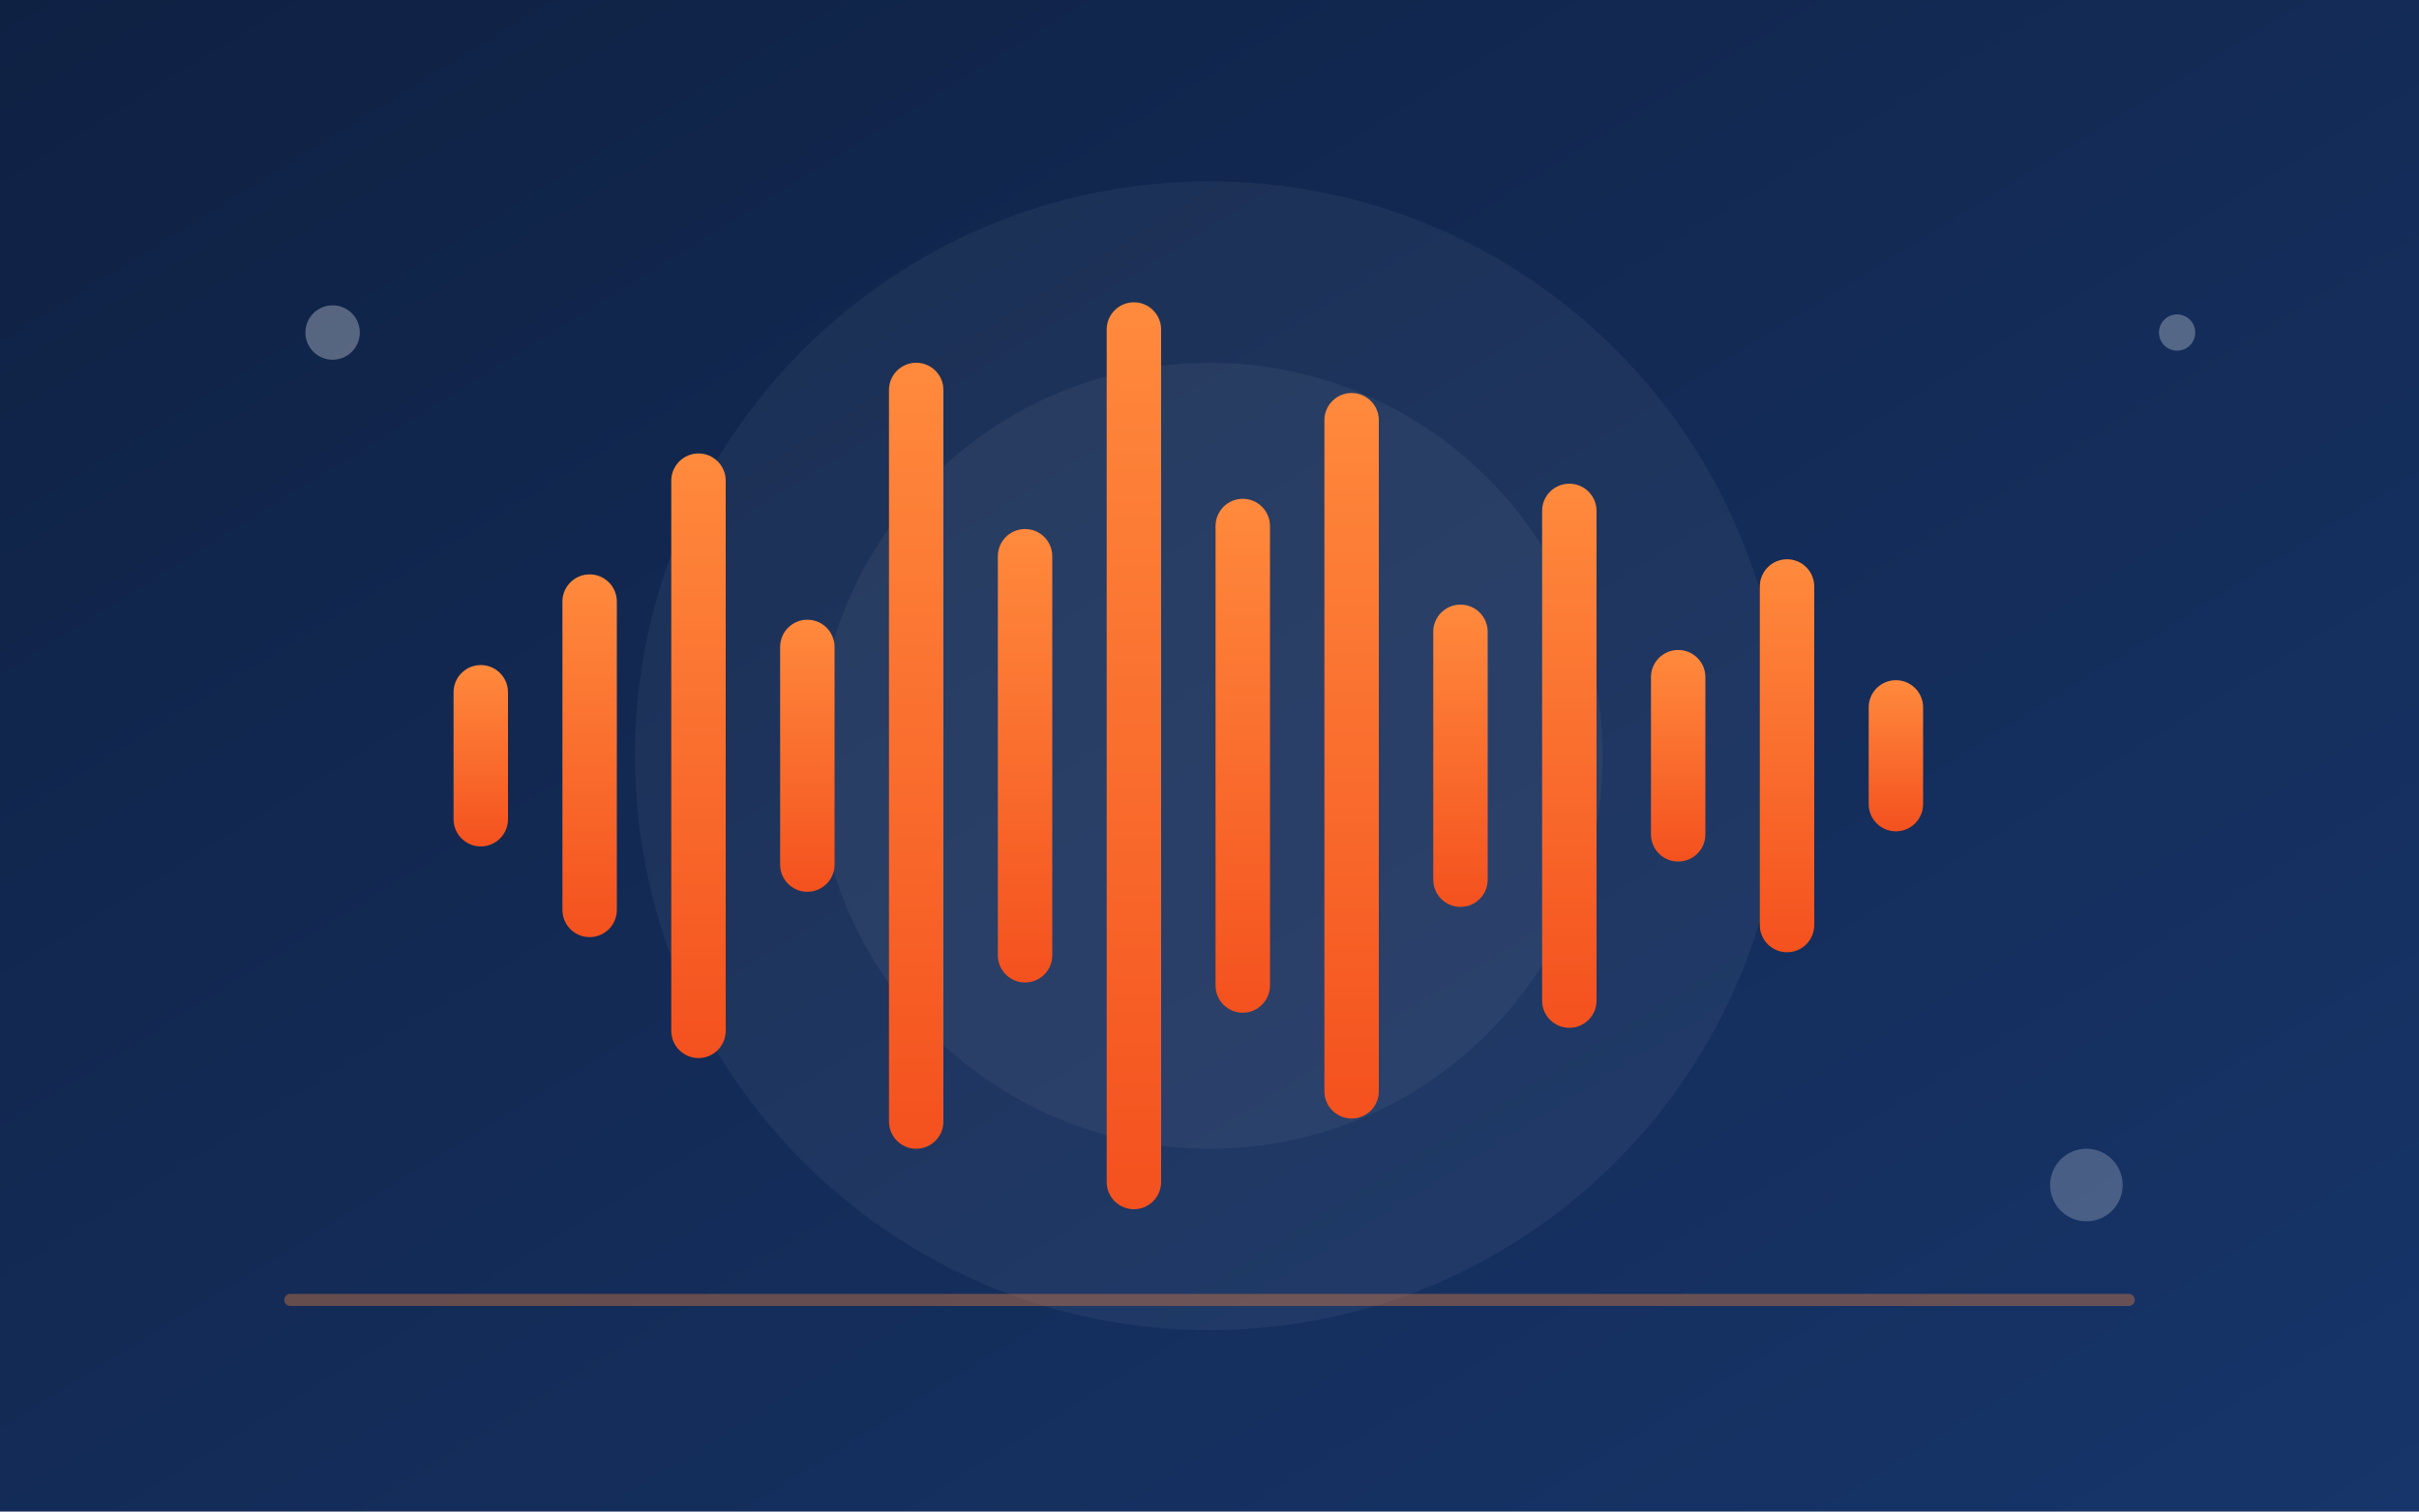
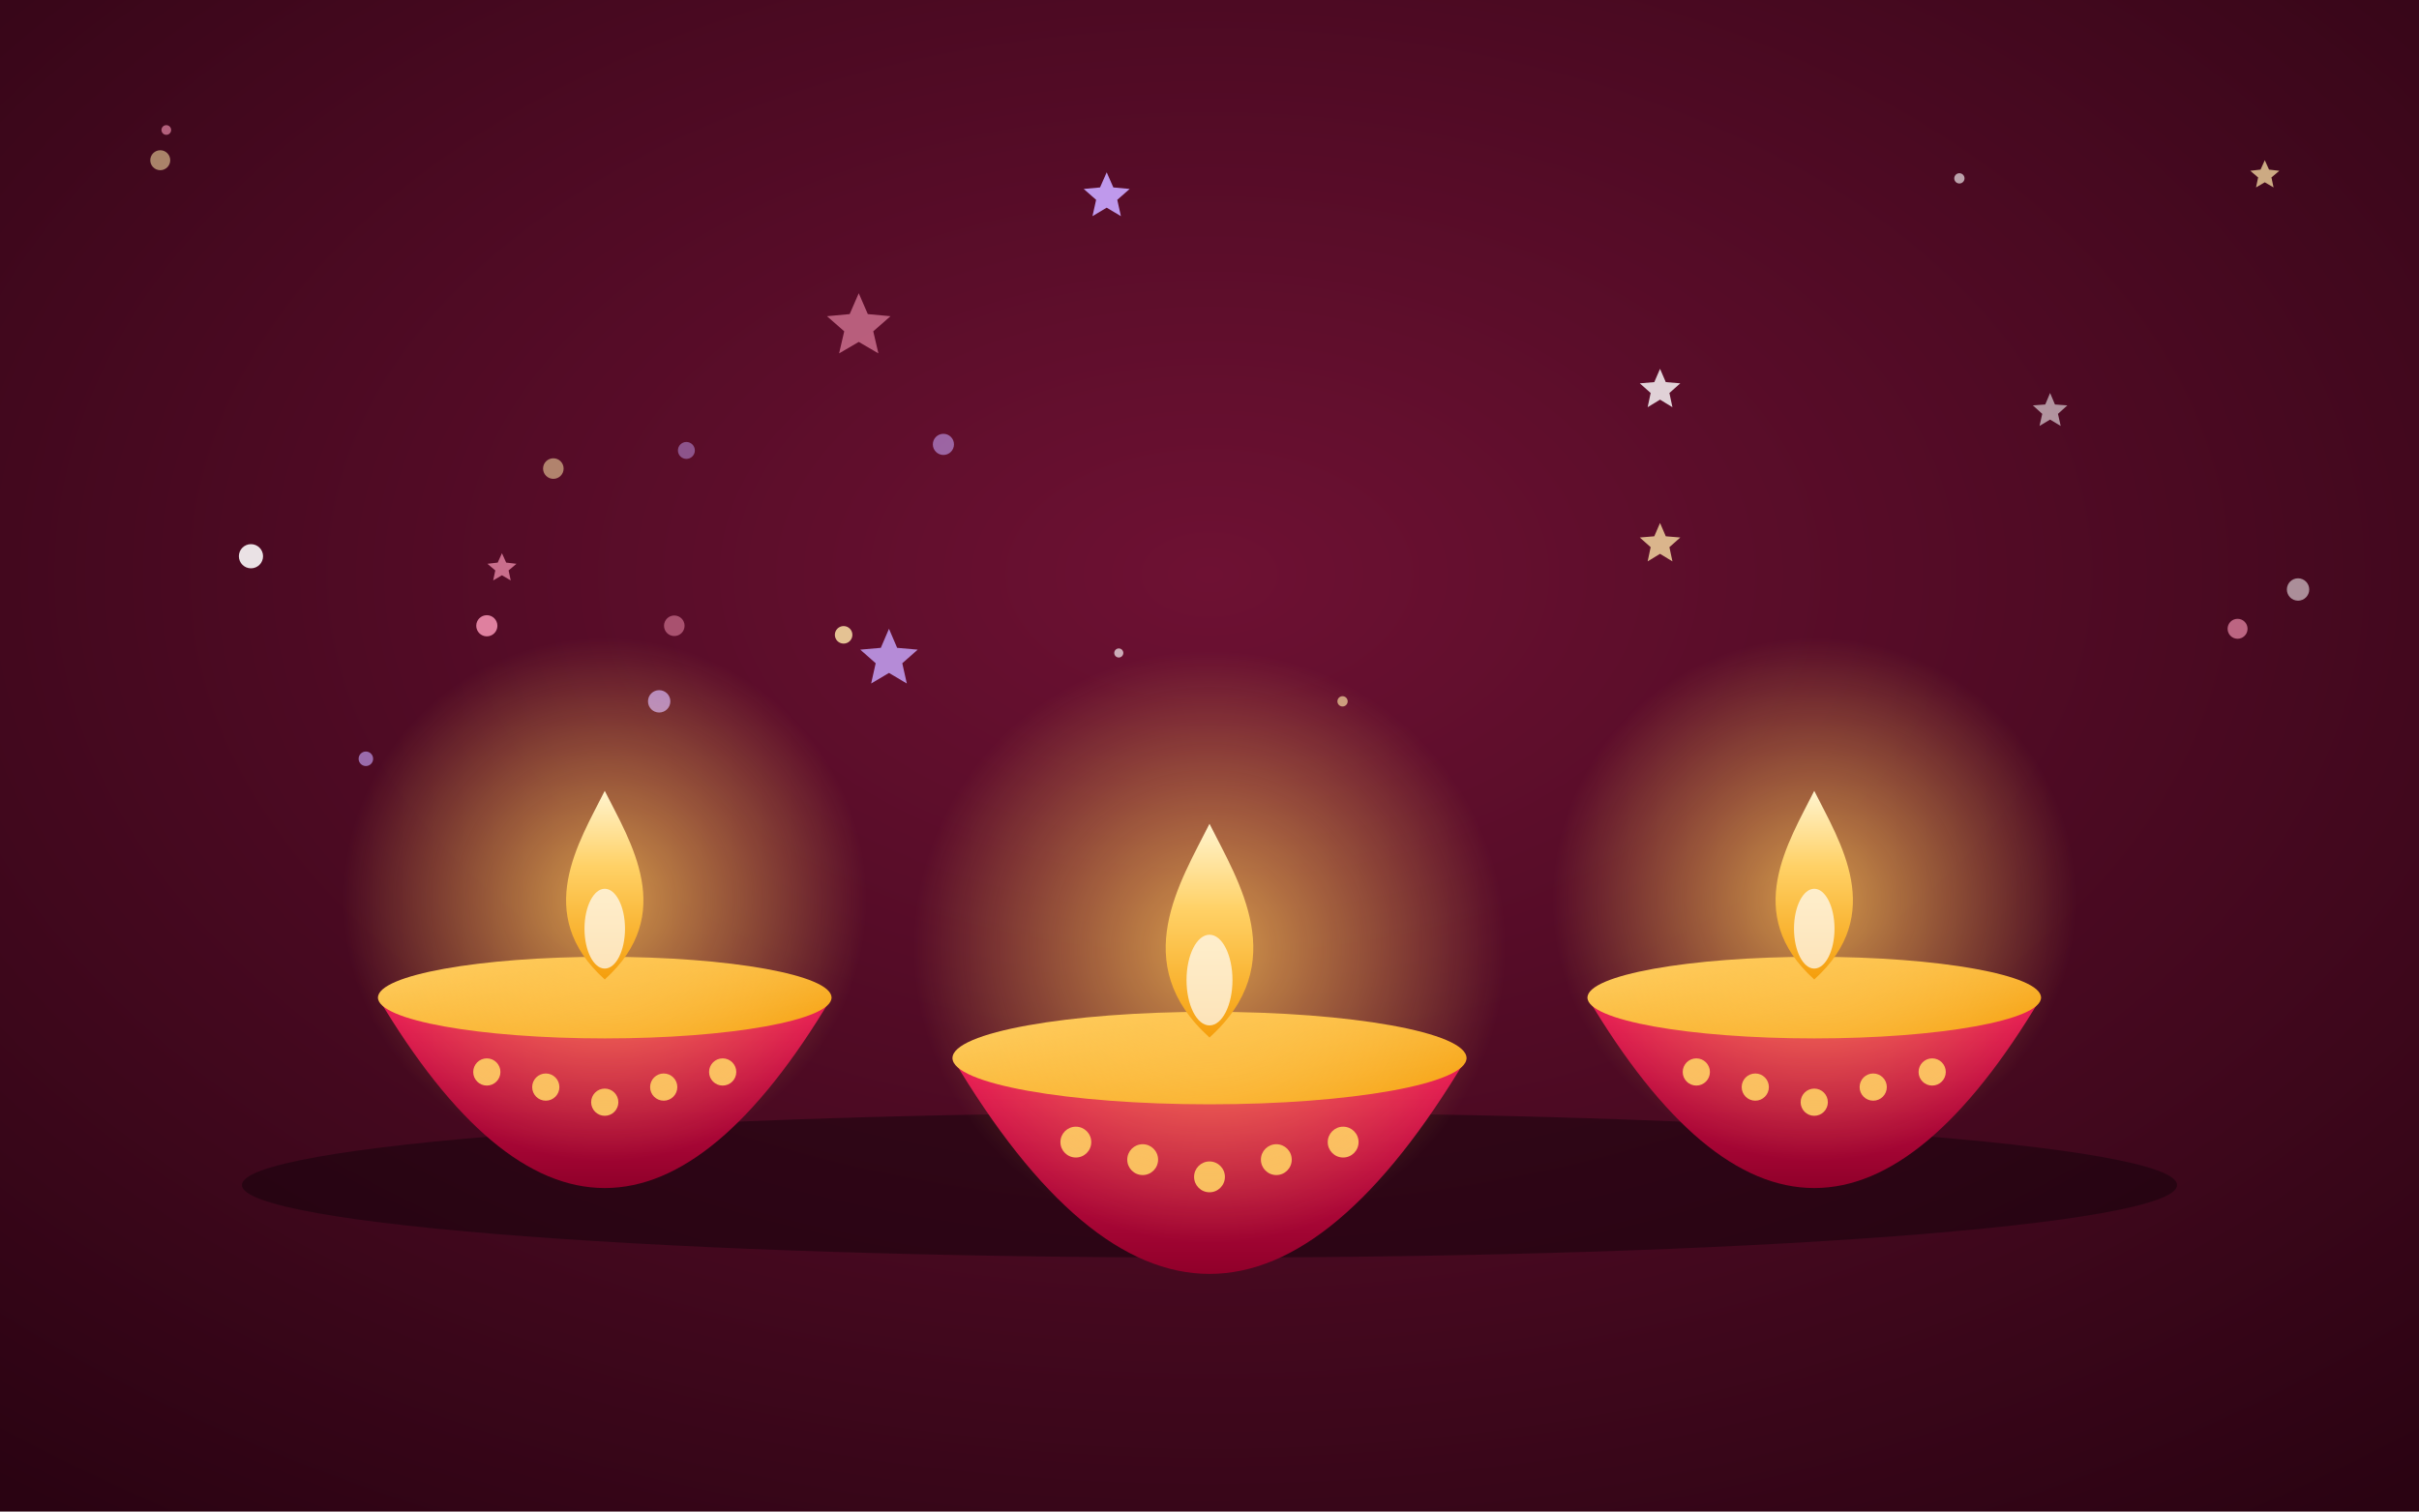
- <svg xmlns="http://www.w3.org/2000/svg" width="800" height="500" viewBox="0 0 800 500" preserveAspectRatio="xMidYMid slice" role="img" aria-label="Article cover: sound waves">
+ <svg xmlns="http://www.w3.org/2000/svg" width="800" height="500" viewBox="0 0 800 500" preserveAspectRatio="xMidYMid slice" role="img" aria-label="Article cover: diyas">
  <defs>
-     <linearGradient id="b3bg" x1="0" y1="0" x2="1" y2="1">
-       <stop offset="0" stop-color="#0F2143" />
-       <stop offset="1" stop-color="#17356A" />
+     <radialGradient id="b3g0">
+       <stop offset="0" stop-color="#FFC857" stop-opacity="0.75" />
+       <stop offset="1" stop-color="#FFC857" stop-opacity="0" />
+     </radialGradient>
+     <radialGradient id="b3g1">
+       <stop offset="0" stop-color="#ED1857" stop-opacity="0.75" />
+       <stop offset="1" stop-color="#ED1857" stop-opacity="0" />
+     </radialGradient>
+     <radialGradient id="b3g2">
+       <stop offset="0" stop-color="#F59E0B" stop-opacity="0.75" />
+       <stop offset="1" stop-color="#F59E0B" stop-opacity="0" />
+     </radialGradient>
+     <radialGradient id="b3g3">
+       <stop offset="0" stop-color="#22A55B" stop-opacity="0.75" />
+       <stop offset="1" stop-color="#22A55B" stop-opacity="0" />
+     </radialGradient>
+     <radialGradient id="b3g4">
+       <stop offset="0" stop-color="#2F7DE1" stop-opacity="0.75" />
+       <stop offset="1" stop-color="#2F7DE1" stop-opacity="0" />
+     </radialGradient>
+     <radialGradient id="b3g5">
+       <stop offset="0" stop-color="#9B4DE0" stop-opacity="0.75" />
+       <stop offset="1" stop-color="#9B4DE0" stop-opacity="0" />
+     </radialGradient>
+     <radialGradient id="b3g6">
+       <stop offset="0" stop-color="#FF6B3D" stop-opacity="0.75" />
+       <stop offset="1" stop-color="#FF6B3D" stop-opacity="0" />
+     </radialGradient>
+     <radialGradient id="b3bg" cx="50%" cy="38%" r="78%">
+       <stop offset="0" stop-color="#6E1133" />
+       <stop offset="1" stop-color="#2A0312" />
+     </radialGradient>
+     <linearGradient id="b3flame" x1="0" y1="1" x2="0" y2="0">
+       <stop offset="0" stop-color="#F59E0B" />
+       <stop offset="0.6" stop-color="#FFD166" />
+       <stop offset="1" stop-color="#FFF4CF" />
    </linearGradient>
-     <linearGradient id="b3o" x1="0" y1="0" x2="0" y2="1">
-       <stop offset="0" stop-color="#FF8A3D" />
-       <stop offset="1" stop-color="#F4511E" />
+     <linearGradient id="b3diya" x1="0" y1="0" x2="0" y2="1">
+       <stop offset="0" stop-color="#ED1857" />
+       <stop offset="1" stop-color="#90002A" />
+     </linearGradient>
+     <linearGradient id="b3gold" x1="0" y1="0" x2="1" y2="1">
+       <stop offset="0" stop-color="#FFD166" />
+       <stop offset="1" stop-color="#F59E0B" />
+     </linearGradient>
+     <linearGradient id="b3pw" x1="0" y1="0" x2="1" y2="1">
+       <stop offset="0" stop-color="#ED1857" />
+       <stop offset="1" stop-color="#90002A" />
+     </linearGradient>
+     <radialGradient id="b3halo">
+       <stop offset="0" stop-color="#FFD166" stop-opacity="0.85" />
+       <stop offset="0.45" stop-color="#ED1857" stop-opacity="0.35" />
+       <stop offset="1" stop-color="#9B4DE0" stop-opacity="0" />
+     </radialGradient>
+     <linearGradient id="b3visor" x1="0" y1="0" x2="1" y2="1">
+       <stop offset="0" stop-color="#9B4DE0" />
+       <stop offset="0.5" stop-color="#ED1857" />
+       <stop offset="1" stop-color="#4A041C" />
    </linearGradient>
  </defs>
  <rect width="800" height="500" fill="url(#b3bg)" />
-   <circle cx="400" cy="250" r="190" fill="#FFFFFF" opacity="0.05" />
-   <circle cx="400" cy="250" r="130" fill="#FFFFFF" opacity="0.05" />
-   <g fill="url(#b3o)">
-     <rect x="150" y="220" width="18" height="60" rx="9" />
-     <rect x="186" y="190" width="18" height="120" rx="9" />
-     <rect x="222" y="150" width="18" height="200" rx="9" />
-     <rect x="258" y="205" width="18" height="90" rx="9" />
-     <rect x="294" y="120" width="18" height="260" rx="9" />
-     <rect x="330" y="175" width="18" height="150" rx="9" />
-     <rect x="366" y="100" width="18" height="300" rx="9" />
-     <rect x="402" y="165" width="18" height="170" rx="9" />
-     <rect x="438" y="130" width="18" height="240" rx="9" />
-     <rect x="474" y="200" width="18" height="100" rx="9" />
-     <rect x="510" y="160" width="18" height="180" rx="9" />
-     <rect x="546" y="215" width="18" height="70" rx="9" />
-     <rect x="582" y="185" width="18" height="130" rx="9" />
-     <rect x="618" y="225" width="18" height="50" rx="9" />
-   </g>
-   <g fill="#FFFFFF">
-     <circle cx="110" cy="110" r="9" opacity="0.3" />
-     <circle cx="690" cy="392" r="12" opacity="0.22" />
-     <circle cx="720" cy="110" r="6" opacity="0.28" />
-   </g>
-   <path d="M96 430h608" stroke="#FF8A3D" stroke-width="4" stroke-linecap="round" opacity="0.35" />
+   <path d="M549,173 L550.9,177.4 L555.7,177.8 L552.1,181 L553.1,185.7 L549,183.2 L544.9,185.7 L545.9,181 L542.3,177.8 L547.1,177.4 Z" fill="#FFE7A8" opacity="0.77" />
+   <circle cx="370" cy="216" r="1.5" fill="#FFFFFF" opacity="0.66" />
+   <circle cx="740" cy="208" r="3.3" fill="#FF9BBB" opacity="0.63" />
+   <path d="M294,208 L296.7,214.3 L303.5,214.9 L298.4,219.4 L299.9,226.1 L294,222.6 L288.1,226.1 L289.6,219.4 L284.5,214.9 L291.3,214.3 Z" fill="#C9A7FF" opacity="0.81" />
+   <circle cx="444" cy="232" r="1.7" fill="#FFE7A8" opacity="0.66" />
+   <circle cx="83" cy="184" r="4" fill="#FFFFFF" opacity="0.88" />
+   <path d="M166,183 L167.4,186.1 L170.8,186.5 L168.2,188.7 L168.9,192 L166,190.3 L163.1,192 L163.8,188.7 L161.2,186.5 L164.6,186.1 Z" fill="#FF9BBB" opacity="0.68" />
+   <circle cx="218" cy="232" r="3.7" fill="#C9A7FF" opacity="0.76" />
+   <circle cx="279" cy="210" r="2.9" fill="#FFE7A8" opacity="0.83" />
+   <path d="M678,130 L679.6,133.8 L683.7,134.1 L680.6,136.9 L681.5,140.9 L678,138.8 L674.5,140.9 L675.4,136.9 L672.3,134.1 L676.4,133.8 Z" fill="#FFFFFF" opacity="0.56" />
+   <circle cx="161" cy="207" r="3.5" fill="#FF9BBB" opacity="0.81" />
+   <circle cx="312" cy="147" r="3.5" fill="#C9A7FF" opacity="0.56" />
+   <path d="M749,53 L750.4,56.1 L753.8,56.5 L751.2,58.7 L751.9,62 L749,60.3 L746.1,62 L746.8,58.7 L744.2,56.5 L747.6,56.1 Z" fill="#FFE7A8" opacity="0.73" />
+   <circle cx="760" cy="195" r="3.7" fill="#FFFFFF" opacity="0.54" />
+   <circle cx="55" cy="43" r="1.6" fill="#FF9BBB" opacity="0.60" />
+   <path d="M366,57 L368.2,62 L373.6,62.5 L369.5,66.1 L370.7,71.5 L366,68.7 L361.3,71.5 L362.5,66.1 L358.4,62.5 L363.8,62 Z" fill="#C9A7FF" opacity="0.91" />
+   <circle cx="53" cy="53" r="3.3" fill="#FFE7A8" opacity="0.55" />
+   <circle cx="648" cy="59" r="1.7" fill="#FFFFFF" opacity="0.62" />
+   <path d="M284,97 L287,103.9 L294.5,104.6 L288.8,109.6 L290.5,116.9 L284,113.1 L277.5,116.9 L279.2,109.6 L273.5,104.6 L281,103.9 Z" fill="#FF9BBB" opacity="0.57" />
+   <circle cx="121" cy="251" r="2.4" fill="#C9A7FF" opacity="0.62" />
+   <circle cx="183" cy="155" r="3.4" fill="#FFE7A8" opacity="0.54" />
+   <path d="M549,122 L550.9,126.4 L555.7,126.8 L552.1,130 L553.1,134.7 L549,132.2 L544.9,134.7 L545.9,130 L542.3,126.8 L547.1,126.4 Z" fill="#FFFFFF" opacity="0.81" />
+   <circle cx="223" cy="207" r="3.4" fill="#FF9BBB" opacity="0.48" />
+   <circle cx="227" cy="149" r="2.8" fill="#C9A7FF" opacity="0.46" />
+   <ellipse cx="400" cy="392" rx="320" ry="24" fill="#12010A" opacity="0.5" />
+   <path d="M125 330 Q200 456 275 330 Z" fill="url(#b3diya)" />
+   <ellipse cx="200" cy="330" rx="75" ry="13.5" fill="url(#b3gold)" />
+   <circle cx="161" cy="354.6" r="4.5" fill="#FFD166" opacity="0.9" />
+   <circle cx="180.5" cy="359.6" r="4.5" fill="#FFD166" opacity="0.9" />
+   <circle cx="200" cy="364.6" r="4.5" fill="#FFD166" opacity="0.9" />
+   <circle cx="219.5" cy="359.6" r="4.5" fill="#FFD166" opacity="0.9" />
+   <circle cx="239" cy="354.6" r="4.5" fill="#FFD166" opacity="0.9" />
+   <circle cx="200" cy="297.6" r="86.4" fill="url(#b3g0)" />
+   <path d="M200 324 C224 302.4 208.4 278.4 200 261.6 C191.6 278.4 176 302.4 200 324Z" fill="url(#b3flame)" />
+   <ellipse cx="200" cy="307.2" rx="6.7" ry="13.2" fill="#FFFFFF" opacity="0.7" />
+   <path d="M315 350 Q400 492.8 485 350 Z" fill="url(#b3diya)" />
+   <ellipse cx="400" cy="350" rx="85" ry="15.3" fill="url(#b3gold)" />
+   <circle cx="355.8" cy="377.8" r="5.1" fill="#FFD166" opacity="0.9" />
+   <circle cx="377.9" cy="383.6" r="5.1" fill="#FFD166" opacity="0.9" />
+   <circle cx="400" cy="389.3" r="5.1" fill="#FFD166" opacity="0.9" />
+   <circle cx="422.1" cy="383.6" r="5.1" fill="#FFD166" opacity="0.9" />
+   <circle cx="444.2" cy="377.8" r="5.1" fill="#FFD166" opacity="0.9" />
+   <circle cx="400" cy="313.3" r="97.9" fill="url(#b3g0)" />
+   <path d="M400 343.2 C427.2 318.7 409.5 291.5 400 272.5 C390.5 291.5 372.8 318.7 400 343.2Z" fill="url(#b3flame)" />
+   <ellipse cx="400" cy="324.2" rx="7.6" ry="15" fill="#FFFFFF" opacity="0.7" />
+   <path d="M525 330 Q600 456 675 330 Z" fill="url(#b3diya)" />
+   <ellipse cx="600" cy="330" rx="75" ry="13.5" fill="url(#b3gold)" />
+   <circle cx="561" cy="354.6" r="4.5" fill="#FFD166" opacity="0.9" />
+   <circle cx="580.5" cy="359.6" r="4.5" fill="#FFD166" opacity="0.9" />
+   <circle cx="600" cy="364.6" r="4.5" fill="#FFD166" opacity="0.9" />
+   <circle cx="619.5" cy="359.6" r="4.5" fill="#FFD166" opacity="0.9" />
+   <circle cx="639" cy="354.6" r="4.5" fill="#FFD166" opacity="0.9" />
+   <circle cx="600" cy="297.6" r="86.4" fill="url(#b3g0)" />
+   <path d="M600 324 C624 302.4 608.4 278.4 600 261.6 C591.6 278.4 576 302.4 600 324Z" fill="url(#b3flame)" />
+   <ellipse cx="600" cy="307.2" rx="6.7" ry="13.2" fill="#FFFFFF" opacity="0.7" />
</svg>
